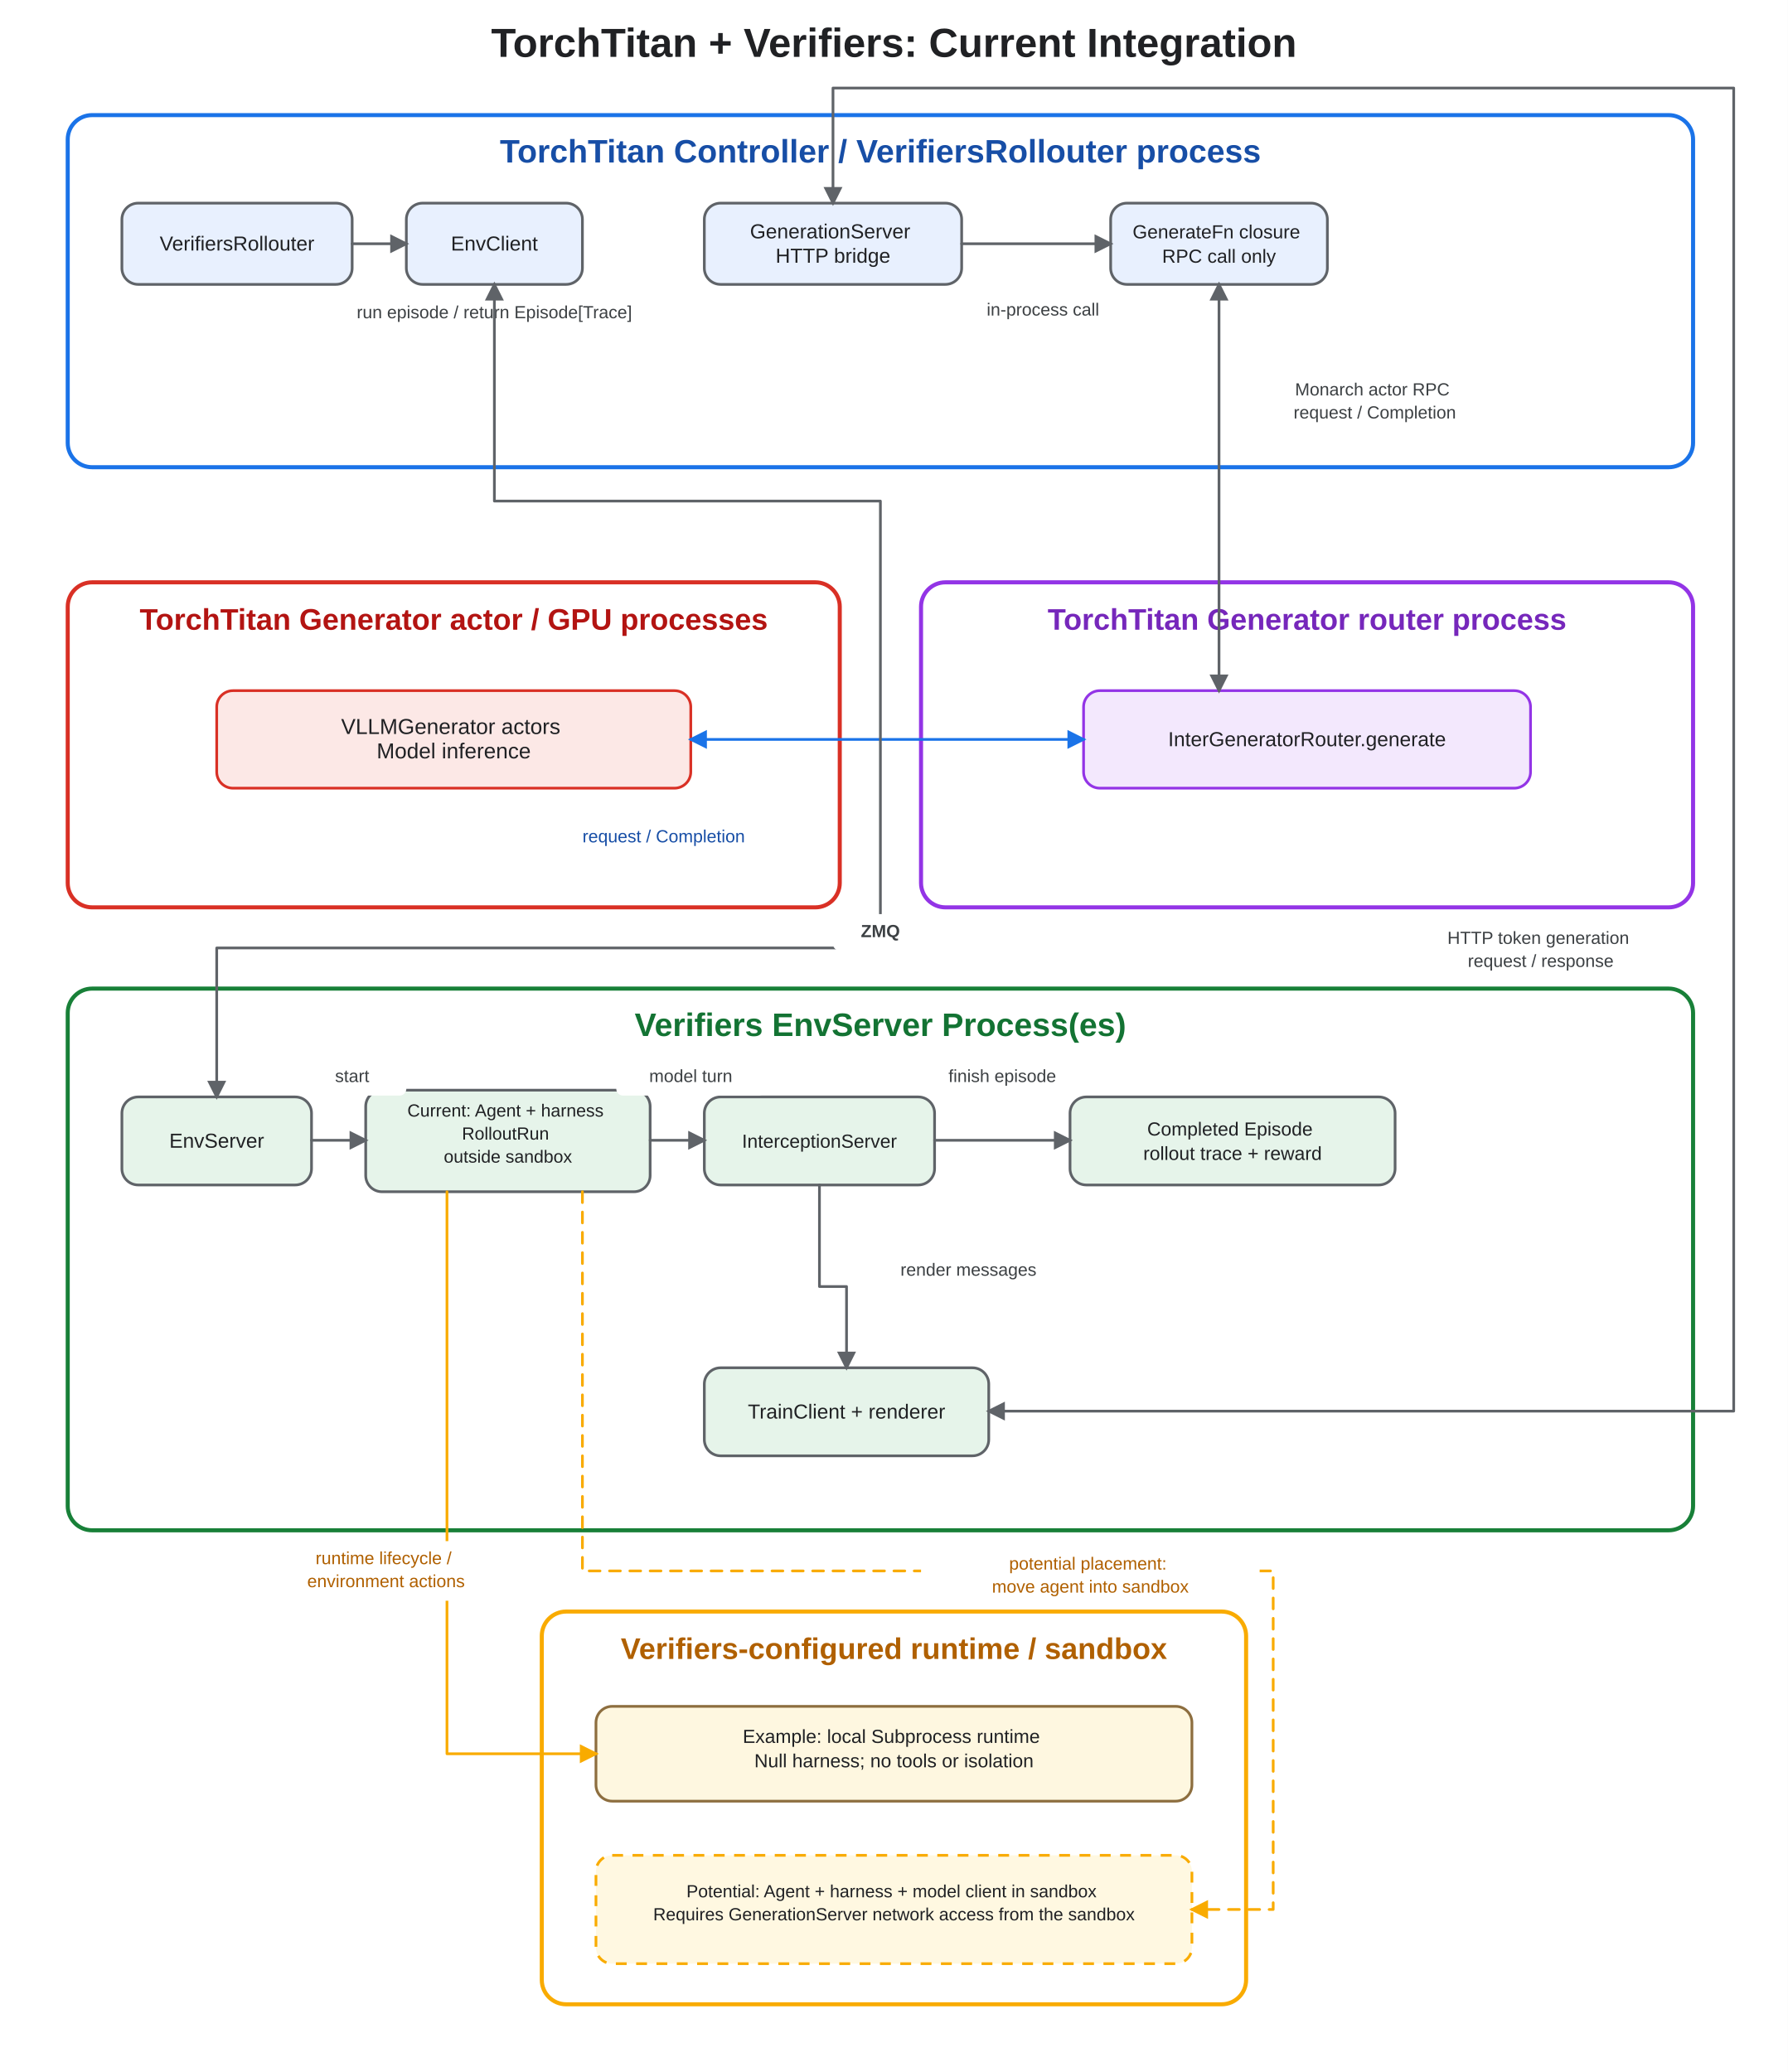
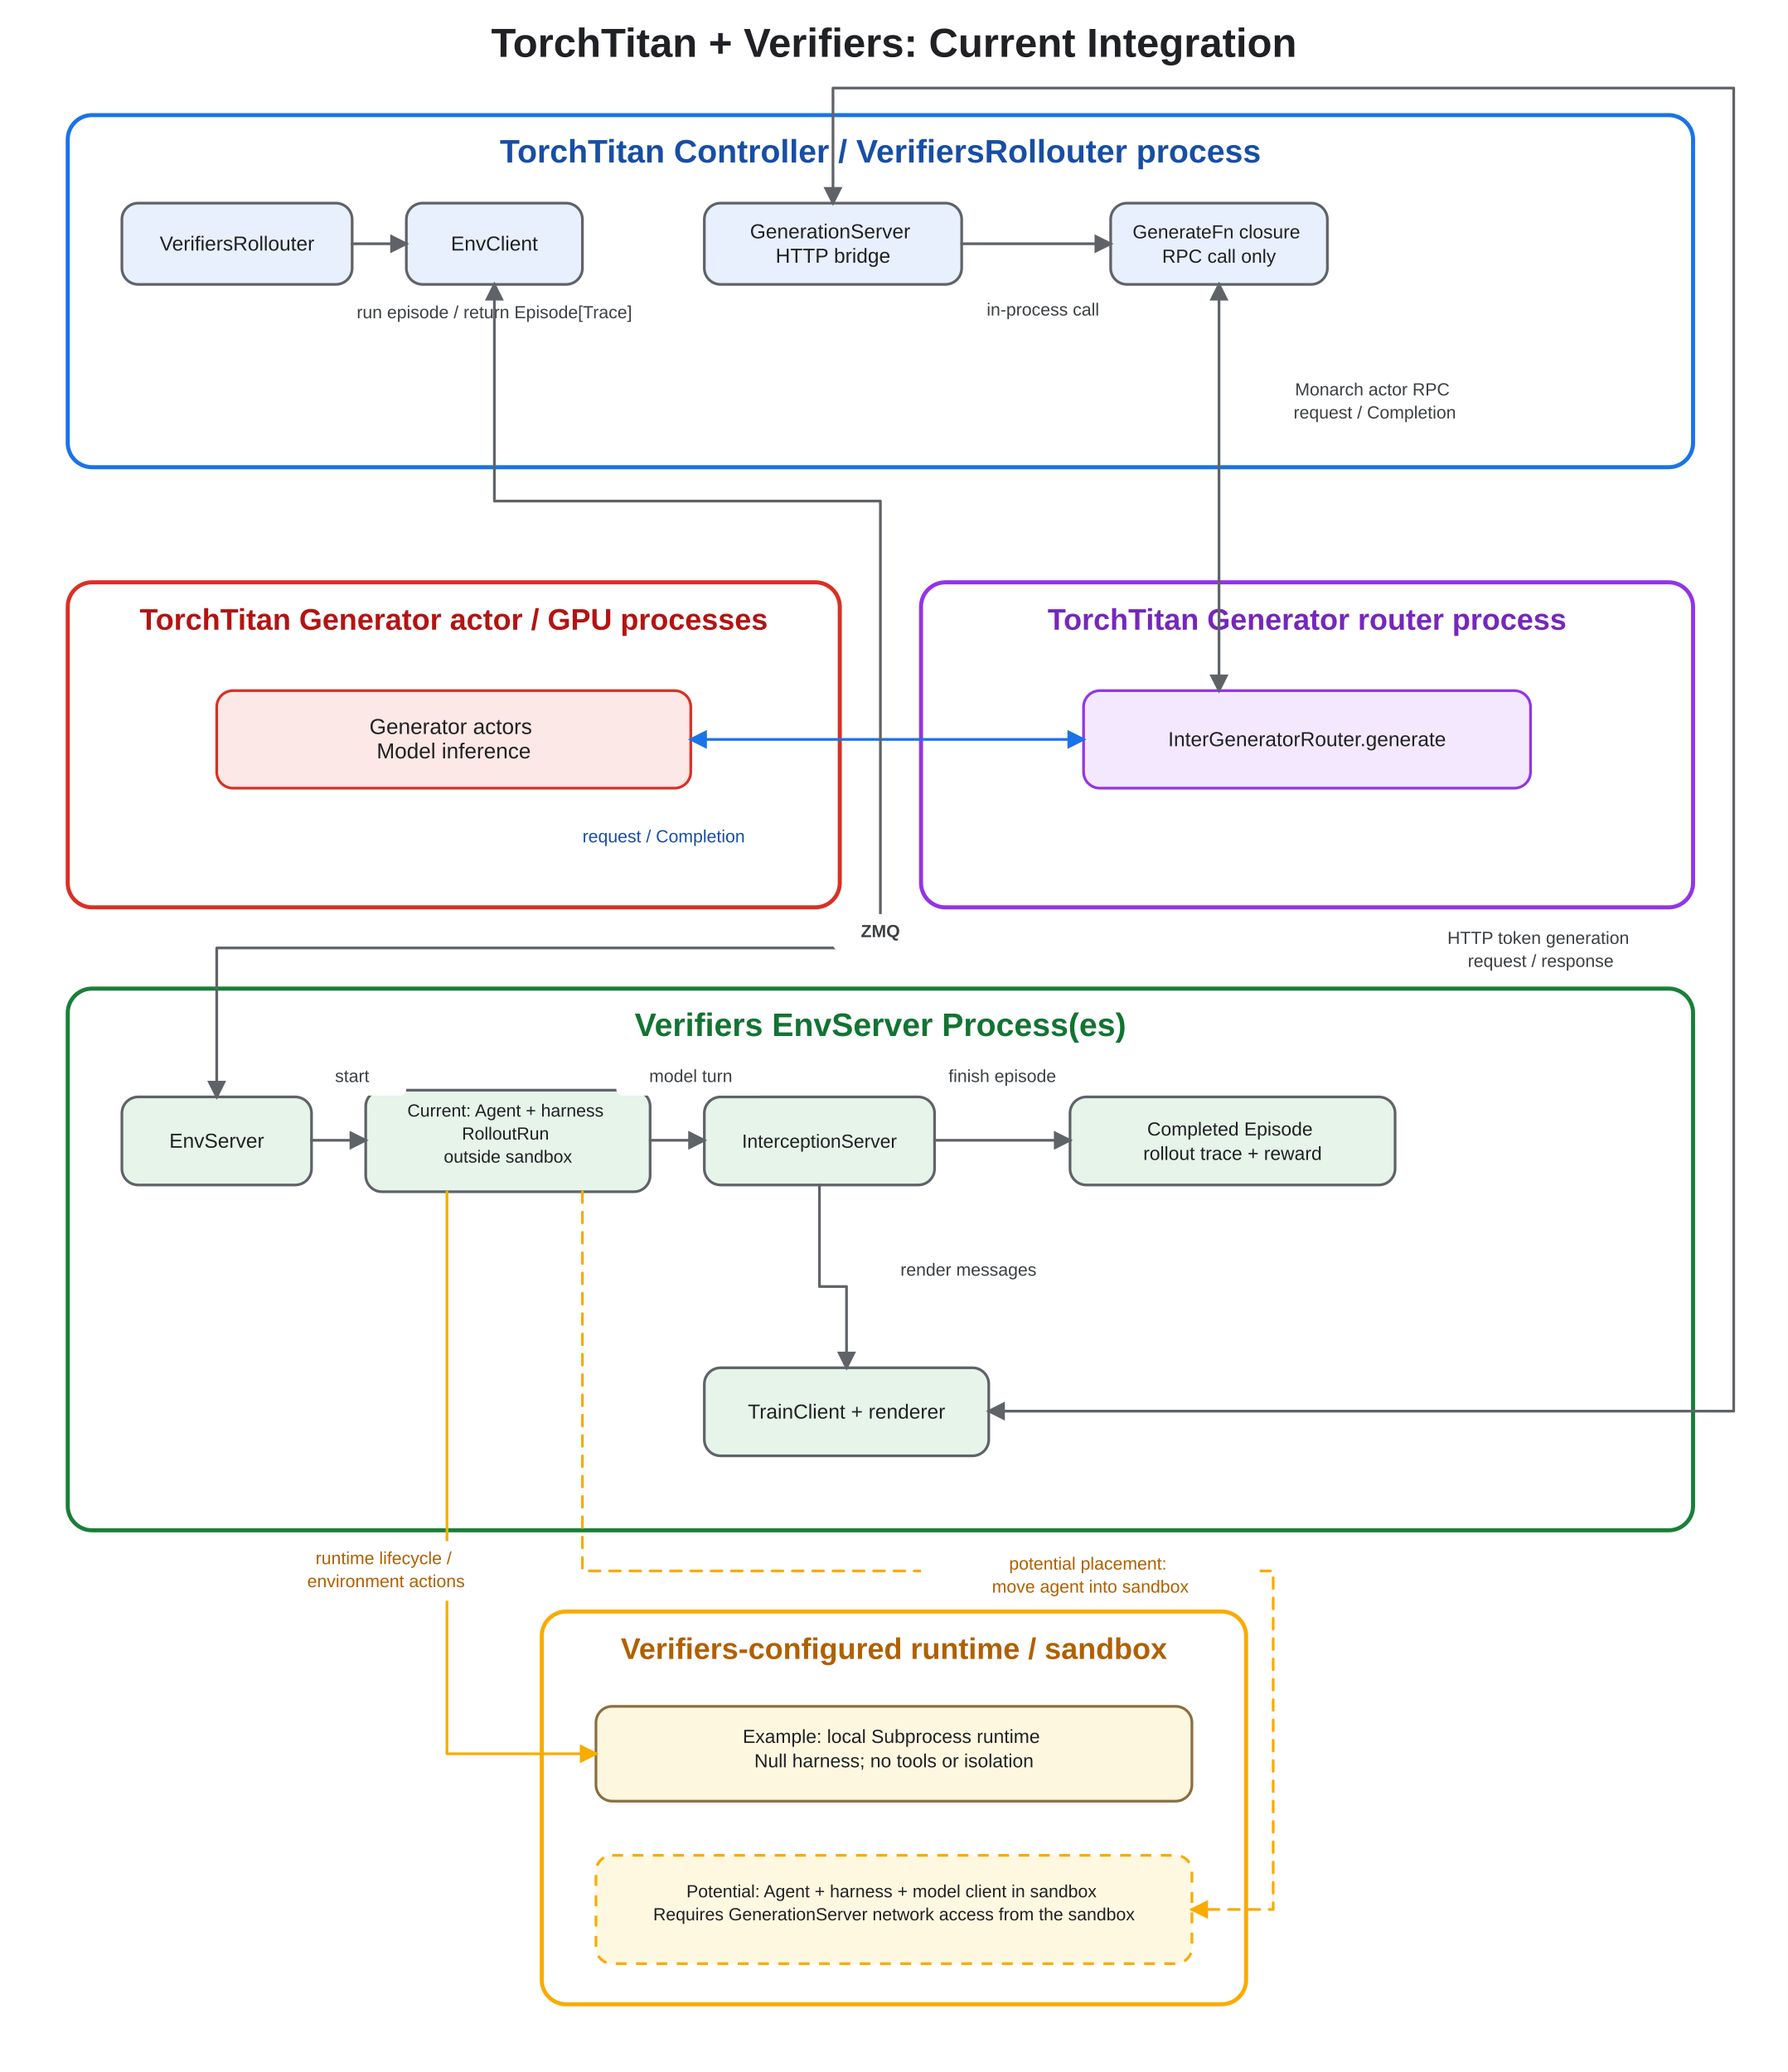
<svg xmlns="http://www.w3.org/2000/svg" width="1320" height="1530" viewBox="0 0 1320 1530">
  <defs>
    <marker id="gray" viewBox="0 0 10 10" markerWidth="7" markerHeight="7" refX="8.5" refY="5" orient="auto-start-reverse" markerUnits="strokeWidth">
      <path d="M0,0 L10,5 L0,10 z" fill="#5f6368" />
    </marker>
    <marker id="blue" viewBox="0 0 10 10" markerWidth="7" markerHeight="7" refX="8.5" refY="5" orient="auto-start-reverse" markerUnits="strokeWidth">
      <path d="M0,0 L10,5 L0,10 z" fill="#1a73e8" />
    </marker>
    <marker id="purple" viewBox="0 0 10 10" markerWidth="7" markerHeight="7" refX="8.5" refY="5" orient="auto-start-reverse" markerUnits="strokeWidth">
      <path d="M0,0 L10,5 L0,10 z" fill="#9334e6" />
    </marker>
    <marker id="green" viewBox="0 0 10 10" markerWidth="7" markerHeight="7" refX="8.5" refY="5" orient="auto-start-reverse" markerUnits="strokeWidth">
      <path d="M0,0 L10,5 L0,10 z" fill="#188038" />
    </marker>
    <marker id="orange" viewBox="0 0 10 10" markerWidth="7" markerHeight="7" refX="8.5" refY="5" orient="auto-start-reverse" markerUnits="strokeWidth">
      <path d="M0,0 L10,5 L0,10 z" fill="#f9ab00" />
    </marker>
  </defs>
  <rect width="1320" height="1530" fill="#ffffff" />
  <text x="660" y="42" fill="#202124" font-family="Arial, Helvetica, sans-serif" font-size="30" font-weight="700" text-anchor="middle">
    <tspan x="660" dy="0">TorchTitan + Verifiers: Current Integration</tspan>
  </text>
  <rect x="50" y="85" width="1200" height="260" rx="18" fill="#ffffff" stroke="#1a73e8" stroke-width="3" />
  <text x="650" y="120" fill="#174ea6" font-family="Arial, Helvetica, sans-serif" font-size="24" font-weight="700" text-anchor="middle">
    <tspan x="650" dy="0">TorchTitan Controller / VerifiersRollouter process</tspan>
  </text>
  <rect x="90" y="150" width="170" height="60" rx="12" fill="#e8f0fe" stroke="#5f6368" stroke-width="2" />
  <text x="175" y="185" fill="#202124" font-family="Arial, Helvetica, sans-serif" font-size="15" font-weight="500" text-anchor="middle">
    <tspan x="175" dy="0">VerifiersRollouter</tspan>
  </text>
  <rect x="300" y="150" width="130" height="60" rx="12" fill="#e8f0fe" stroke="#5f6368" stroke-width="2" />
  <text x="365" y="185" fill="#202124" font-family="Arial, Helvetica, sans-serif" font-size="15" font-weight="500" text-anchor="middle">
    <tspan x="365" dy="0">EnvClient</tspan>
  </text>
  <rect x="520" y="150" width="190" height="60" rx="12" fill="#e8f0fe" stroke="#5f6368" stroke-width="2" />
  <text x="615" y="176" fill="#202124" font-family="Arial, Helvetica, sans-serif" font-size="15" font-weight="500" text-anchor="middle">
    <tspan x="615" dy="0">GenerationServer</tspan>
    <tspan x="615" dy="18">HTTP bridge</tspan>
  </text>
  <rect x="820" y="150" width="160" height="60" rx="12" fill="#e8f0fe" stroke="#5f6368" stroke-width="2" />
  <text x="900" y="176" fill="#202124" font-family="Arial, Helvetica, sans-serif" font-size="14" font-weight="500" text-anchor="middle">
    <tspan x="900" dy="0">GenerateFn closure</tspan>
    <tspan x="900" dy="18">RPC call only</tspan>
  </text>
  <rect x="50" y="430" width="570" height="240" rx="18" fill="#ffffff" stroke="#d93025" stroke-width="3" />
  <text x="335" y="465" fill="#b31412" font-family="Arial, Helvetica, sans-serif" font-size="22" font-weight="700" text-anchor="middle">
    <tspan x="335" dy="0">TorchTitan Generator actor / GPU processes</tspan>
  </text>
  <rect x="160" y="510" width="350" height="72" rx="12" fill="#fce8e6" stroke="#d93025" stroke-width="2" />
  <text x="335" y="542" fill="#202124" font-family="Arial, Helvetica, sans-serif" font-size="16" font-weight="500" text-anchor="middle">
-     <tspan x="335" dy="0">VLLMGenerator actors</tspan>
+     <tspan x="335" dy="0">Generator actors</tspan>
    <tspan x="335" dy="18">Model inference</tspan>
  </text>
  <rect x="680" y="430" width="570" height="240" rx="18" fill="#ffffff" stroke="#9334e6" stroke-width="3" />
  <text x="965" y="465" fill="#7627bb" font-family="Arial, Helvetica, sans-serif" font-size="22" font-weight="700" text-anchor="middle">
    <tspan x="965" dy="0">TorchTitan Generator router process</tspan>
  </text>
  <rect x="800" y="510" width="330" height="72" rx="12" fill="#f3e8fd" stroke="#9334e6" stroke-width="2" />
  <text x="965" y="551" fill="#202124" font-family="Arial, Helvetica, sans-serif" font-size="15" font-weight="500" text-anchor="middle">
    <tspan x="965" dy="0">InterGeneratorRouter.generate</tspan>
  </text>
  <rect x="50" y="730" width="1200" height="400" rx="18" fill="#ffffff" stroke="#188038" stroke-width="3" />
  <text x="650" y="765" fill="#137333" font-family="Arial, Helvetica, sans-serif" font-size="24" font-weight="700" text-anchor="middle">
    <tspan x="650" dy="0">Verifiers EnvServer Process(es)</tspan>
  </text>
  <rect x="90" y="810" width="140" height="65" rx="12" fill="#e6f4ea" stroke="#5f6368" stroke-width="2" />
  <text x="160" y="847.5" fill="#202124" font-family="Arial, Helvetica, sans-serif" font-size="15" font-weight="500" text-anchor="middle">
    <tspan x="160" dy="0">EnvServer</tspan>
  </text>
  <rect x="270" y="805" width="210" height="75" rx="12" fill="#e6f4ea" stroke="#5f6368" stroke-width="2" />
  <text x="375" y="824.5" fill="#202124" font-family="Arial, Helvetica, sans-serif" font-size="13" font-weight="500" text-anchor="middle">
    <tspan x="375" dy="0">Current: Agent + harness</tspan>
    <tspan x="375" dy="17">RolloutRun</tspan>
    <tspan x="375" dy="17">outside sandbox</tspan>
  </text>
  <rect x="520" y="810" width="170" height="65" rx="12" fill="#e6f4ea" stroke="#5f6368" stroke-width="2" />
  <text x="605" y="847.5" fill="#202124" font-family="Arial, Helvetica, sans-serif" font-size="14" font-weight="500" text-anchor="middle">
    <tspan x="605" dy="0">InterceptionServer</tspan>
  </text>
  <rect x="790" y="810" width="240" height="65" rx="12" fill="#e6f4ea" stroke="#5f6368" stroke-width="2" />
  <text x="910" y="838.5" fill="#202124" font-family="Arial, Helvetica, sans-serif" font-size="14" font-weight="500" text-anchor="middle">
    <tspan x="910" dy="0">Completed Episode</tspan>
    <tspan x="910" dy="18">rollout trace + reward</tspan>
  </text>
  <rect x="520" y="1010" width="210" height="65" rx="12" fill="#e6f4ea" stroke="#5f6368" stroke-width="2" />
  <text x="625" y="1047.5" fill="#202124" font-family="Arial, Helvetica, sans-serif" font-size="15" font-weight="500" text-anchor="middle">
    <tspan x="625" dy="0">TrainClient + renderer</tspan>
  </text>
  <rect x="400" y="1190" width="520" height="290" rx="18" fill="#ffffff" stroke="#f9ab00" stroke-width="3" />
  <text x="660" y="1225" fill="#b06000" font-family="Arial, Helvetica, sans-serif" font-size="22" font-weight="700" text-anchor="middle">
    <tspan x="660" dy="0">Verifiers-configured runtime / sandbox</tspan>
  </text>
  <rect x="440" y="1260" width="440" height="70" rx="12" fill="#fef7e0" stroke="#8d6e3f" stroke-width="2" />
  <text x="660" y="1287" fill="#202124" font-family="Arial, Helvetica, sans-serif" font-size="14" font-weight="500" text-anchor="middle">
    <tspan x="660" dy="0">Example: local Subprocess runtime</tspan>
    <tspan x="660" dy="18">Null harness; no tools or isolation</tspan>
  </text>
  <rect x="440" y="1370" width="440" height="80" rx="12" fill="#fff8e1" stroke="#f9ab00" stroke-width="2" stroke-dasharray="8 7" />
  <text x="660" y="1401" fill="#202124" font-family="Arial, Helvetica, sans-serif" font-size="13" font-weight="500" text-anchor="middle">
    <tspan x="660" dy="0">Potential: Agent + harness + model client in sandbox</tspan>
    <tspan x="660" dy="17">Requires GenerationServer network access from the sandbox</tspan>
  </text>
  <path d="M260 180 H300" fill="none" stroke="#5f6368" stroke-width="2" stroke-linejoin="round" stroke-linecap="round" marker-end="url(#gray)" />
  <rect x="235" y="218" width="260" height="27" rx="5" fill="#ffffff" stroke="none" stroke-width="0" />
  <text x="365" y="235" fill="#3c4043" font-family="Arial, Helvetica, sans-serif" font-size="13" font-weight="500" text-anchor="middle">
    <tspan x="365" dy="0">run episode / return Episode[Trace]</tspan>
  </text>
  <path d="M710 180 H820" fill="none" stroke="#5f6368" stroke-width="2" stroke-linejoin="round" stroke-linecap="round" marker-end="url(#gray)" />
  <rect x="705" y="216" width="130" height="27" rx="5" fill="#ffffff" stroke="none" stroke-width="0" />
  <text x="770" y="233" fill="#3c4043" font-family="Arial, Helvetica, sans-serif" font-size="13" font-weight="500" text-anchor="middle">
    <tspan x="770" dy="0">in-process call</tspan>
  </text>
  <path d="M900 210 V510" fill="none" stroke="#5f6368" stroke-width="2" stroke-linejoin="round" stroke-linecap="round" marker-start="url(#gray)" marker-end="url(#gray)" />
  <rect x="915" y="275" width="200" height="44" rx="5" fill="#ffffff" stroke="none" stroke-width="0" />
  <text x="1015" y="292" fill="#3c4043" font-family="Arial, Helvetica, sans-serif" font-size="13" font-weight="500" text-anchor="middle">
    <tspan x="1015" dy="0">Monarch actor RPC</tspan>
    <tspan x="1015" dy="17">request / Completion</tspan>
  </text>
  <path d="M800 546 H510" fill="none" stroke="#1a73e8" stroke-width="2" stroke-linejoin="round" stroke-linecap="round" marker-start="url(#blue)" marker-end="url(#blue)" />
  <rect x="385" y="605" width="210" height="27" rx="5" fill="#ffffff" stroke="none" stroke-width="0" />
  <text x="490" y="622" fill="#174ea6" font-family="Arial, Helvetica, sans-serif" font-size="13" font-weight="500" text-anchor="middle">
    <tspan x="490" dy="0">request / Completion</tspan>
  </text>
  <path d="M365 210 V370 H650 V700 H160 V810" fill="none" stroke="#5f6368" stroke-width="2" stroke-linejoin="round" stroke-linecap="round" marker-start="url(#gray)" marker-end="url(#gray)" />
  <rect x="615" y="675" width="70" height="27" rx="5" fill="#ffffff" stroke="none" stroke-width="0" />
  <text x="650" y="692" fill="#3c4043" font-family="Arial, Helvetica, sans-serif" font-size="13" font-weight="700" text-anchor="middle">
    <tspan x="650" dy="0">ZMQ</tspan>
  </text>
  <path d="M230 842 H270" fill="none" stroke="#5f6368" stroke-width="2" stroke-linejoin="round" stroke-linecap="round" marker-end="url(#gray)" />
  <rect x="220" y="782" width="80" height="27" rx="5" fill="#ffffff" stroke="none" stroke-width="0" />
  <text x="260" y="799" fill="#3c4043" font-family="Arial, Helvetica, sans-serif" font-size="13" font-weight="500" text-anchor="middle">
    <tspan x="260" dy="0">start</tspan>
  </text>
  <path d="M480 842 H520" fill="none" stroke="#5f6368" stroke-width="2" stroke-linejoin="round" stroke-linecap="round" marker-end="url(#gray)" />
  <rect x="455" y="782" width="110" height="27" rx="5" fill="#ffffff" stroke="none" stroke-width="0" />
  <text x="510" y="799" fill="#3c4043" font-family="Arial, Helvetica, sans-serif" font-size="13" font-weight="500" text-anchor="middle">
    <tspan x="510" dy="0">model turn</tspan>
  </text>
  <path d="M690 842 H790" fill="none" stroke="#5f6368" stroke-width="2" stroke-linejoin="round" stroke-linecap="round" marker-end="url(#gray)" />
  <rect x="690" y="782" width="100" height="27" rx="5" fill="#ffffff" stroke="none" stroke-width="0" />
  <text x="740" y="799" fill="#3c4043" font-family="Arial, Helvetica, sans-serif" font-size="13" font-weight="500" text-anchor="middle">
    <tspan x="740" dy="0">finish episode</tspan>
  </text>
  <path d="M605 875 V950 H625 V1010" fill="none" stroke="#5f6368" stroke-width="2" stroke-linejoin="round" stroke-linecap="round" marker-end="url(#gray)" />
  <rect x="630" y="925" width="170" height="27" rx="5" fill="#ffffff" stroke="none" stroke-width="0" />
  <text x="715" y="942" fill="#3c4043" font-family="Arial, Helvetica, sans-serif" font-size="13" font-weight="500" text-anchor="middle">
    <tspan x="715" dy="0">render messages</tspan>
  </text>
  <path d="M730 1042 H1280 V65 H615 V150" fill="none" stroke="#5f6368" stroke-width="2" stroke-linejoin="round" stroke-linecap="round" marker-start="url(#gray)" marker-end="url(#gray)" />
  <rect x="1015" y="680" width="245" height="44" rx="5" fill="#ffffff" stroke="none" stroke-width="0" />
  <text x="1137.5" y="697" fill="#3c4043" font-family="Arial, Helvetica, sans-serif" font-size="13" font-weight="500" text-anchor="middle">
    <tspan x="1137.5" dy="0">HTTP token generation</tspan>
    <tspan x="1137.5" dy="17">request / response</tspan>
  </text>
  <path d="M330 880 V1155 H330 V1295 H440" fill="none" stroke="#f9ab00" stroke-width="2" stroke-linejoin="round" stroke-linecap="round" marker-end="url(#orange)" />
  <rect x="180" y="1138" width="210" height="44" rx="5" fill="#ffffff" stroke="none" stroke-width="0" />
  <text x="285" y="1155" fill="#b06000" font-family="Arial, Helvetica, sans-serif" font-size="13" font-weight="500" text-anchor="middle">
    <tspan x="285" dy="0">runtime lifecycle /</tspan>
    <tspan x="285" dy="17">environment actions</tspan>
  </text>
  <path d="M430 880 V1160 H940 V1410 H880" fill="none" stroke="#f9ab00" stroke-width="2" stroke-linejoin="round" stroke-linecap="round" stroke-dasharray="8 7" marker-end="url(#orange)" />
  <rect x="680" y="1142" width="250" height="44" rx="5" fill="#ffffff" stroke="none" stroke-width="0" />
  <text x="805" y="1159" fill="#b06000" font-family="Arial, Helvetica, sans-serif" font-size="13" font-weight="500" text-anchor="middle">
    <tspan x="805" dy="0">potential placement:</tspan>
    <tspan x="805" dy="17">move agent into sandbox</tspan>
  </text>
</svg>
